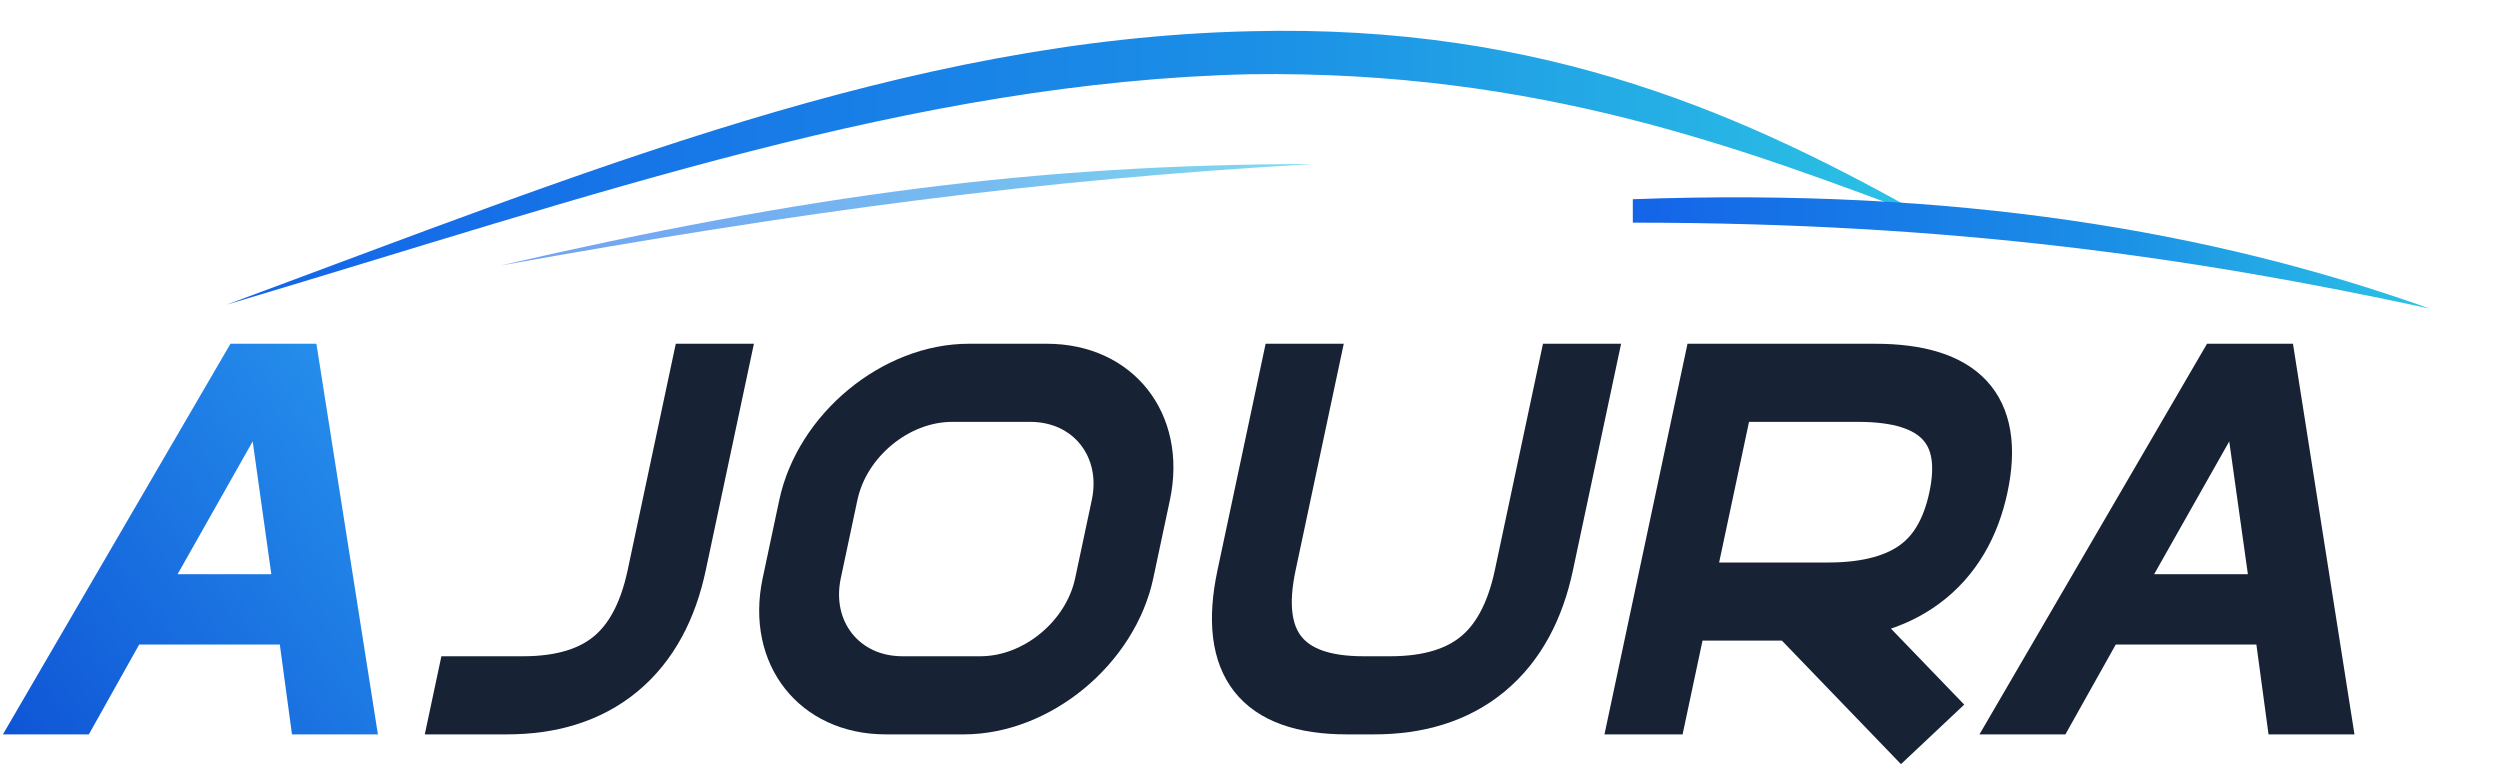
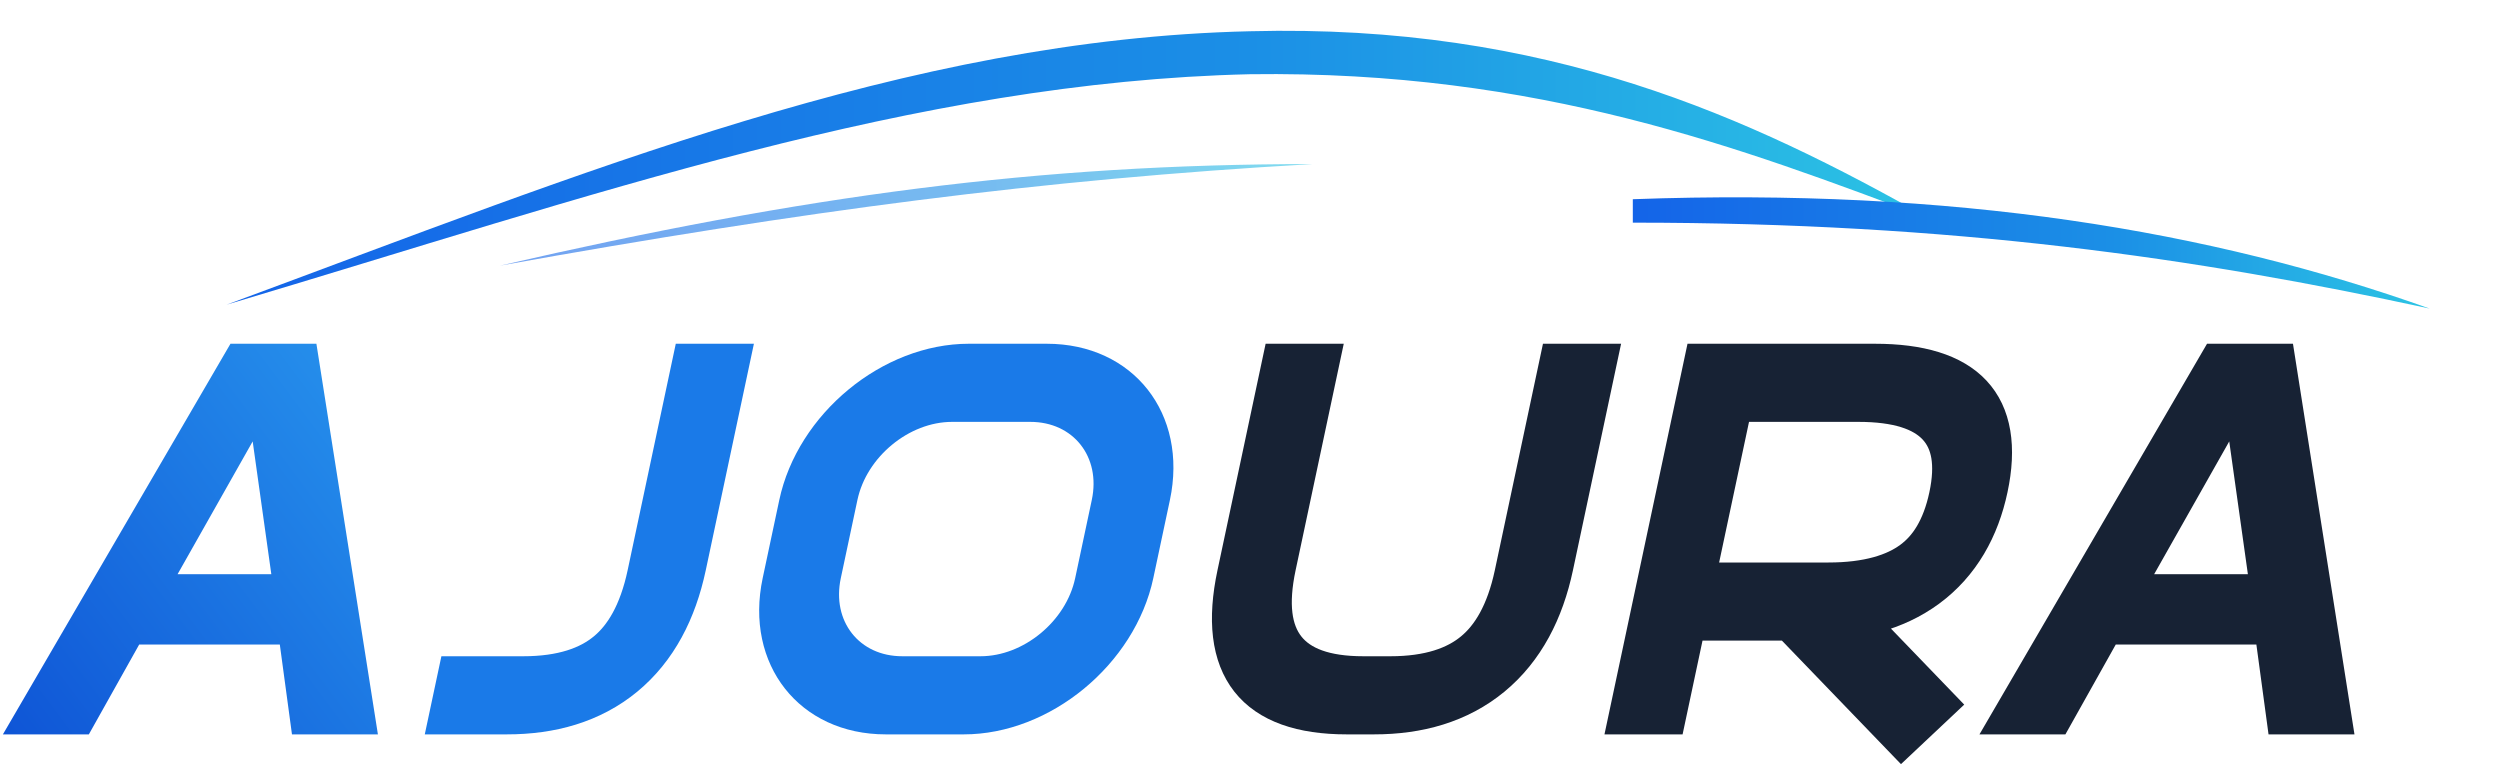
<svg xmlns="http://www.w3.org/2000/svg" viewBox="0 -88 640 198" role="img" aria-label="AJOURA">
  <defs>
    <linearGradient id="ajoura-sweep" x1="0" x2="1">
      <stop offset="0" stop-color="#1464e8" />
      <stop offset=".6" stop-color="#1b8fe6" />
      <stop offset="1" stop-color="#2cc4e4" />
    </linearGradient>
    <linearGradient id="ajoura-a" x1="0" y1="1" x2="1" y2="0">
      <stop offset="0" stop-color="#0f55d6" />
      <stop offset="1" stop-color="#2a9bf0" />
    </linearGradient>
  </defs>
  <g fill="url(#ajoura-sweep)">
    <path d="M58-10C150-44 232-78 320-80 396-82 448-58 494-32 446-50 394-70 320-69 234-67 152-38 58-10Z" />
    <path d="M418-37C500-40 566-29 622-9 562-22 500-31 418-31Z" />
    <path d="M128-20C206-38 266-46 336-46 266-42 206-34 128-20Z" opacity=".6" />
  </g>
  <g transform="translate(22 0) skewX(-12)">
    <path fill="url(#ajoura-a)" fill-rule="evenodd" d="M0 100 37 0H59L96 100H74L66 77H30L22 100ZM36 59H60L48 25Z" />
-     <g fill="none" stroke="#172234" stroke-width="20">
+     <g fill="none" stroke="#1a7ae8" stroke-width="20">
      <path d="M161 0V58Q161 90 129 90H108" />
      <rect x="196" y="10" width="80" height="80" rx="30" />
+     </g>
+     <g fill="none" stroke="#172234" stroke-width="20">
      <path d="M312 0V58Q312 90 344 90H351Q383 90 383 58V0" />
      <path d="M420 100V10H458Q490 10 490 38 490 66 458 66H420M454 66 494 100" />
    </g>
    <path fill="#172234" fill-rule="evenodd" d="M506 100 543 0H565L602 100H580L572 77H536L528 100ZM542 59H566L554 25Z" />
  </g>
</svg>
